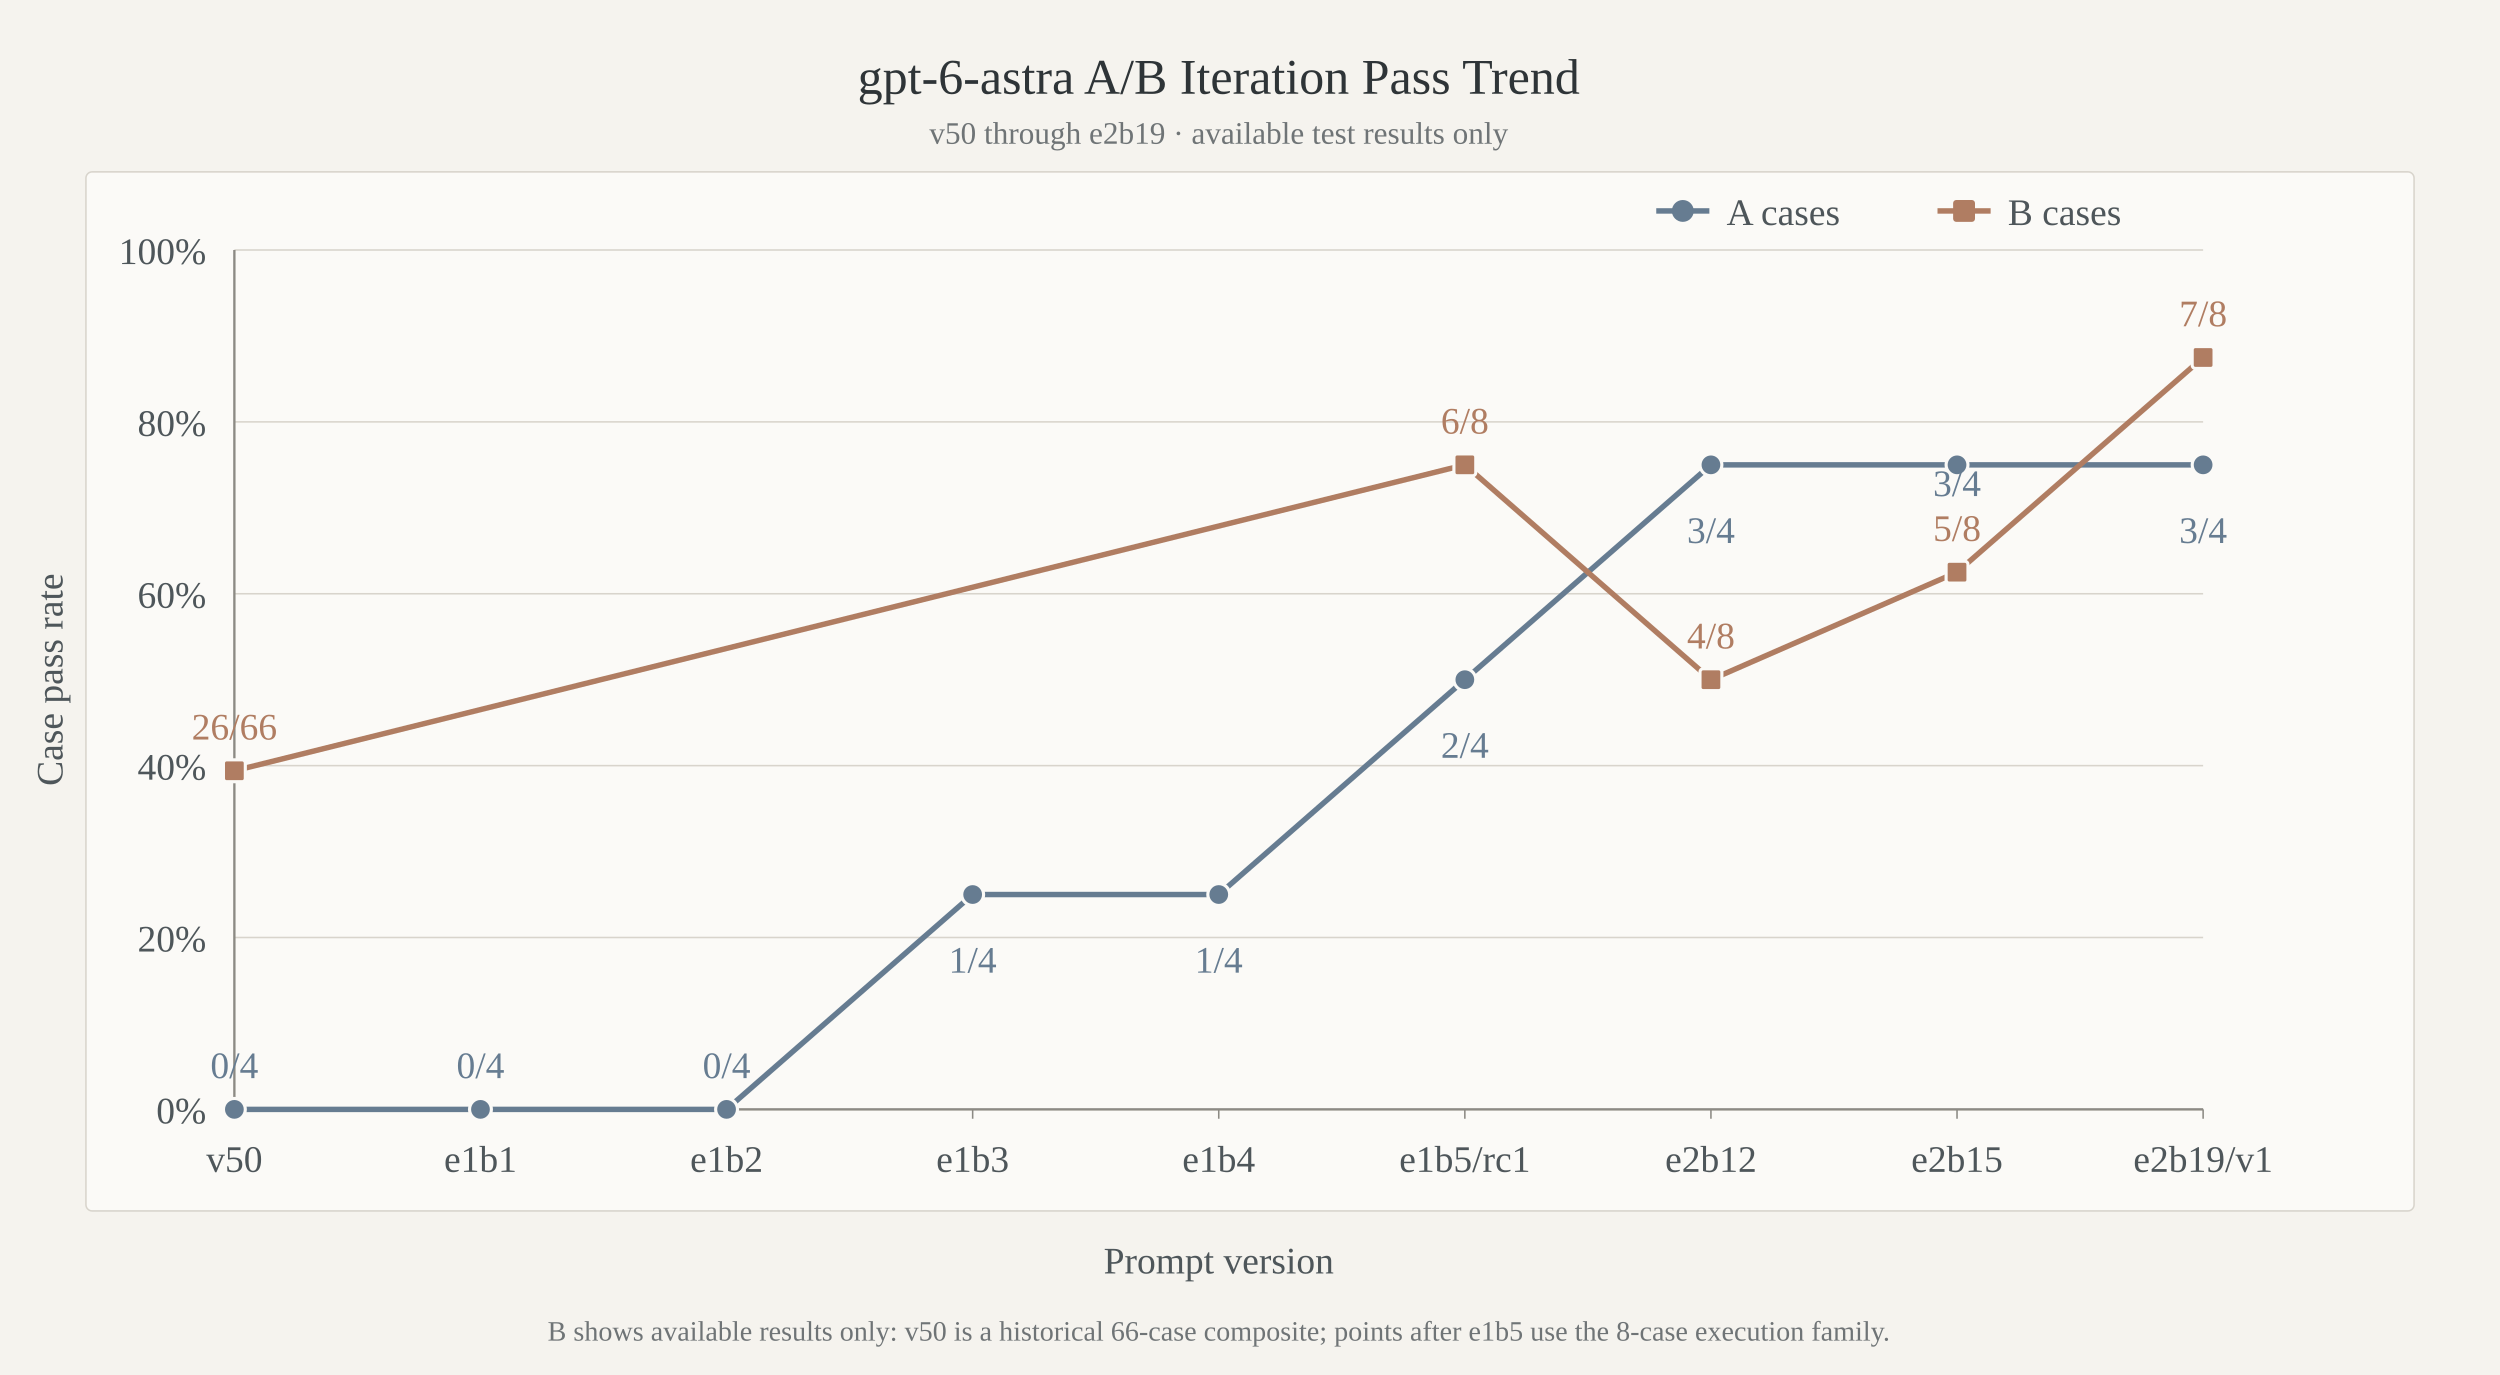
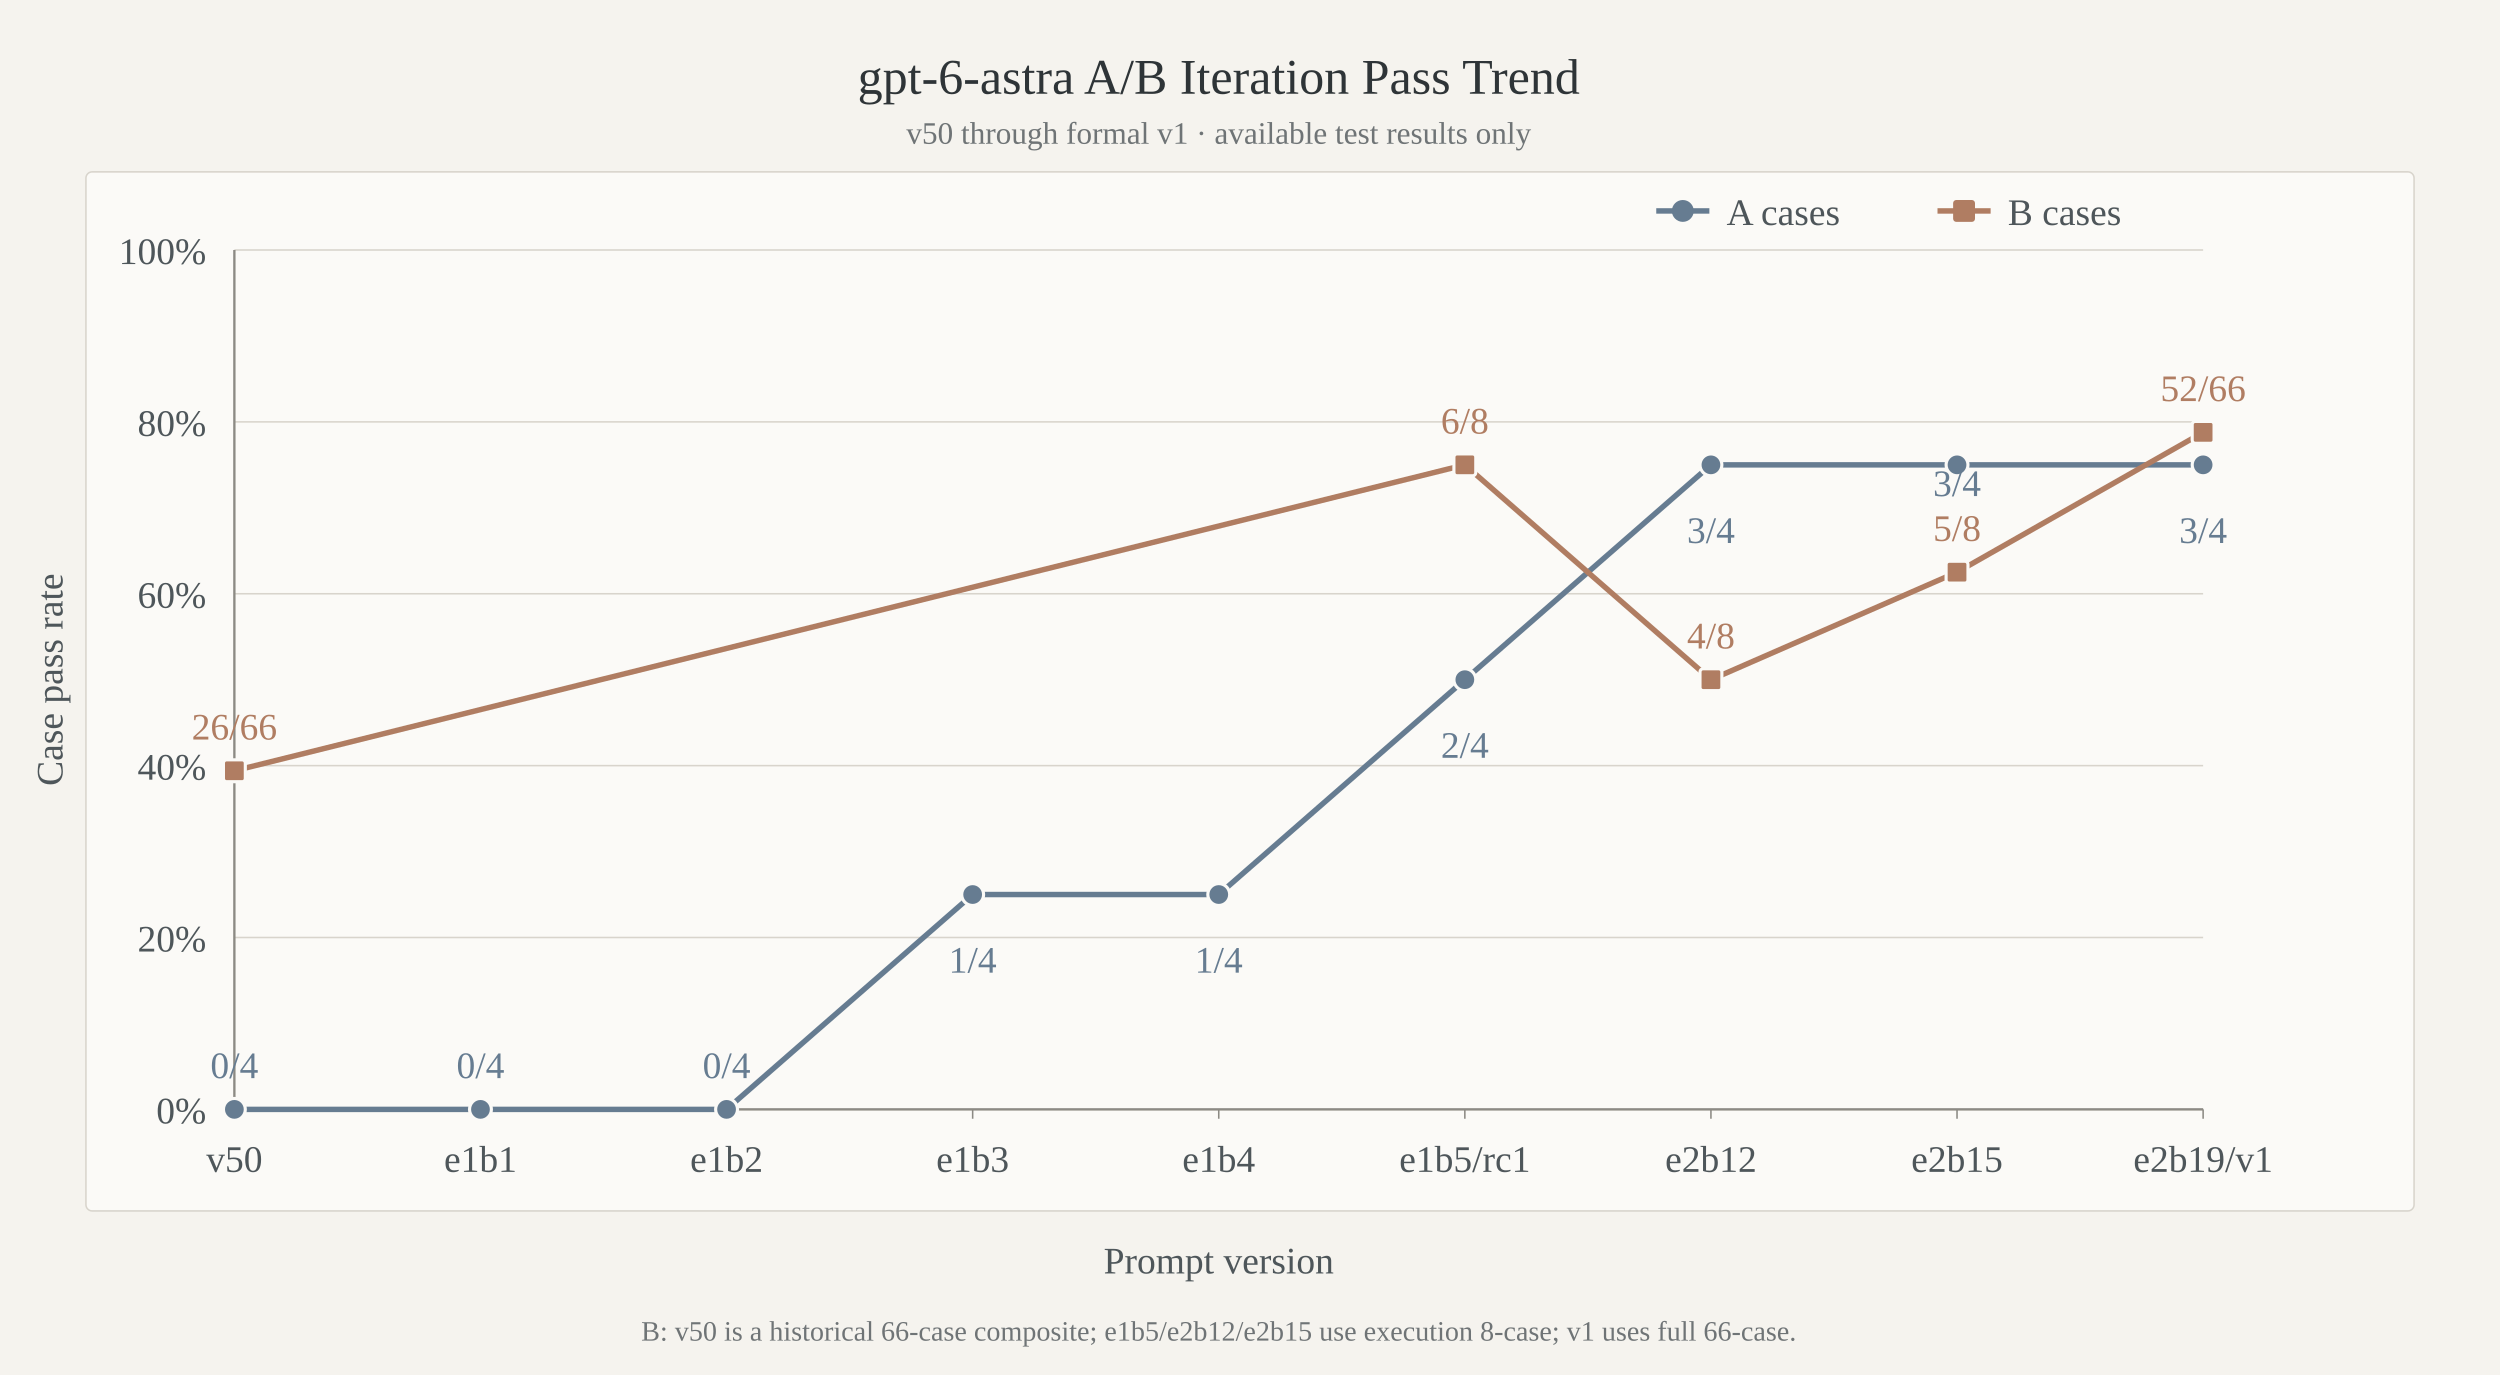
<svg xmlns="http://www.w3.org/2000/svg" width="1600" height="880" viewBox="0 0 1600 880" role="img" aria-labelledby="title desc">
  <rect width="1600" height="880" fill="#F5F3EE" />
  <rect x="55" y="110" width="1490" height="665" rx="4" fill="#FBFAF7" stroke="#D8D4CC" />
  <g font-family="Charter,Georgia,Times New Roman,STSong,Songti SC,Noto Serif CJK SC,serif">
    <text x="780" y="60" text-anchor="middle" font-size="32" font-weight="500" fill="#2E3437">gpt-6-astra A/B Iteration Pass Trend</text>
-     <text x="780" y="92" text-anchor="middle" font-size="20" fill="#6F7476">v50 through e2b19 · available test results only</text>
+     <text x="780" y="92" text-anchor="middle" font-size="20" fill="#6F7476">v50 through formal v1 · available test results only</text>
    <line x1="150" y1="710.0" x2="1410" y2="710.0" stroke="#D8D4CC" stroke-width="1" />
    <text x="132" y="719.0" text-anchor="end" font-size="24" fill="#4E565A">0%</text>
    <line x1="150" y1="600.0" x2="1410" y2="600.0" stroke="#D8D4CC" stroke-width="1" />
    <text x="132" y="609.0" text-anchor="end" font-size="24" fill="#4E565A">20%</text>
    <line x1="150" y1="490.0" x2="1410" y2="490.0" stroke="#D8D4CC" stroke-width="1" />
    <text x="132" y="499.0" text-anchor="end" font-size="24" fill="#4E565A">40%</text>
    <line x1="150" y1="380.0" x2="1410" y2="380.0" stroke="#D8D4CC" stroke-width="1" />
    <text x="132" y="389.0" text-anchor="end" font-size="24" fill="#4E565A">60%</text>
    <line x1="150" y1="270.0" x2="1410" y2="270.0" stroke="#D8D4CC" stroke-width="1" />
    <text x="132" y="279.0" text-anchor="end" font-size="24" fill="#4E565A">80%</text>
    <line x1="150" y1="160.0" x2="1410" y2="160.0" stroke="#D8D4CC" stroke-width="1" />
    <text x="132" y="169.0" text-anchor="end" font-size="24" fill="#4E565A">100%</text>
    <line x1="150" y1="160" x2="150" y2="710" stroke="#8C8A84" stroke-width="1.5" />
    <line x1="150" y1="710" x2="1410" y2="710" stroke="#8C8A84" stroke-width="1.5" />
    <line x1="150.0" y1="710" x2="150.0" y2="716" stroke="#8C8A84" />
    <text x="150.0" y="750" text-anchor="middle" font-size="24" fill="#4E565A">v50</text>
    <line x1="307.5" y1="710" x2="307.5" y2="716" stroke="#8C8A84" />
    <text x="307.5" y="750" text-anchor="middle" font-size="24" fill="#4E565A">e1b1</text>
    <line x1="465.0" y1="710" x2="465.0" y2="716" stroke="#8C8A84" />
    <text x="465.0" y="750" text-anchor="middle" font-size="24" fill="#4E565A">e1b2</text>
    <line x1="622.5" y1="710" x2="622.5" y2="716" stroke="#8C8A84" />
    <text x="622.5" y="750" text-anchor="middle" font-size="24" fill="#4E565A">e1b3</text>
    <line x1="780.0" y1="710" x2="780.0" y2="716" stroke="#8C8A84" />
    <text x="780.0" y="750" text-anchor="middle" font-size="24" fill="#4E565A">e1b4</text>
    <line x1="937.5" y1="710" x2="937.5" y2="716" stroke="#8C8A84" />
    <text x="937.5" y="750" text-anchor="middle" font-size="24" fill="#4E565A">e1b5/rc1</text>
    <line x1="1095.0" y1="710" x2="1095.0" y2="716" stroke="#8C8A84" />
    <text x="1095.0" y="750" text-anchor="middle" font-size="24" fill="#4E565A">e2b12</text>
    <line x1="1252.5" y1="710" x2="1252.5" y2="716" stroke="#8C8A84" />
    <text x="1252.5" y="750" text-anchor="middle" font-size="24" fill="#4E565A">e2b15</text>
    <line x1="1410.0" y1="710" x2="1410.0" y2="716" stroke="#8C8A84" />
    <text x="1410.0" y="750" text-anchor="middle" font-size="24" fill="#4E565A">e2b19/v1</text>
    <text x="780.0" y="815" text-anchor="middle" font-size="24" fill="#4E565A">Prompt version</text>
    <text x="40" y="435" transform="rotate(-90 40 435)" text-anchor="middle" font-size="24" fill="#4E565A">Case pass rate</text>
    <polyline points="150.0,710.0 307.5,710.0 465.0,710.0 622.5,572.5 780.0,572.5 937.5,435.0 1095.0,297.5 1252.5,297.5 1410.0,297.5" fill="none" stroke="#667C91" stroke-width="3.5" stroke-linecap="round" stroke-linejoin="round" />
    <circle cx="150.0" cy="710.0" r="7" fill="#667C91" stroke="#FBFAF7" stroke-width="2" />
    <text x="150.0" y="690.0" text-anchor="middle" font-size="24" font-weight="500" fill="#667C91">0/4</text>
    <circle cx="307.5" cy="710.0" r="7" fill="#667C91" stroke="#FBFAF7" stroke-width="2" />
    <text x="307.5" y="690.0" text-anchor="middle" font-size="24" font-weight="500" fill="#667C91">0/4</text>
    <circle cx="465.0" cy="710.0" r="7" fill="#667C91" stroke="#FBFAF7" stroke-width="2" />
    <text x="465.0" y="690.0" text-anchor="middle" font-size="24" font-weight="500" fill="#667C91">0/4</text>
    <circle cx="622.5" cy="572.5" r="7" fill="#667C91" stroke="#FBFAF7" stroke-width="2" />
    <text x="622.5" y="622.5" text-anchor="middle" font-size="24" font-weight="500" fill="#667C91">1/4</text>
    <circle cx="780.0" cy="572.5" r="7" fill="#667C91" stroke="#FBFAF7" stroke-width="2" />
    <text x="780.0" y="622.5" text-anchor="middle" font-size="24" font-weight="500" fill="#667C91">1/4</text>
    <circle cx="937.5" cy="435.0" r="7" fill="#667C91" stroke="#FBFAF7" stroke-width="2" />
    <text x="937.5" y="485.0" text-anchor="middle" font-size="24" font-weight="500" fill="#667C91">2/4</text>
    <circle cx="1095.0" cy="297.5" r="7" fill="#667C91" stroke="#FBFAF7" stroke-width="2" />
    <text x="1095.0" y="347.5" text-anchor="middle" font-size="24" font-weight="500" fill="#667C91">3/4</text>
    <circle cx="1252.5" cy="297.5" r="7" fill="#667C91" stroke="#FBFAF7" stroke-width="2" />
    <text x="1252.5" y="317.5" text-anchor="middle" font-size="24" font-weight="500" fill="#667C91">3/4</text>
    <circle cx="1410.0" cy="297.5" r="7" fill="#667C91" stroke="#FBFAF7" stroke-width="2" />
    <text x="1410.0" y="347.5" text-anchor="middle" font-size="24" font-weight="500" fill="#667C91">3/4</text>
-     <polyline points="150.0,493.3 937.5,297.5 1095.0,435.0 1252.5,366.2 1410.0,228.8" fill="none" stroke="#B07D62" stroke-width="3.5" stroke-linecap="round" stroke-linejoin="round" />
+     <polyline points="150.0,493.3 937.5,297.5 1095.0,435.0 1252.5,366.2 1410.0,276.7" fill="none" stroke="#B07D62" stroke-width="3.5" stroke-linecap="round" stroke-linejoin="round" />
    <rect x="143.0" y="486.3" width="14" height="14" rx="2" fill="#B07D62" stroke="#FBFAF7" stroke-width="2" />
    <text x="150.0" y="473.3" text-anchor="middle" font-size="24" font-weight="500" fill="#B07D62">26/66</text>
    <rect x="930.5" y="290.5" width="14" height="14" rx="2" fill="#B07D62" stroke="#FBFAF7" stroke-width="2" />
    <text x="937.5" y="277.5" text-anchor="middle" font-size="24" font-weight="500" fill="#B07D62">6/8</text>
    <rect x="1088.0" y="428.0" width="14" height="14" rx="2" fill="#B07D62" stroke="#FBFAF7" stroke-width="2" />
    <text x="1095.0" y="415.0" text-anchor="middle" font-size="24" font-weight="500" fill="#B07D62">4/8</text>
    <rect x="1245.5" y="359.2" width="14" height="14" rx="2" fill="#B07D62" stroke="#FBFAF7" stroke-width="2" />
    <text x="1252.5" y="346.2" text-anchor="middle" font-size="24" font-weight="500" fill="#B07D62">5/8</text>
-     <rect x="1403.0" y="221.8" width="14" height="14" rx="2" fill="#B07D62" stroke="#FBFAF7" stroke-width="2" />
-     <text x="1410.0" y="208.8" text-anchor="middle" font-size="24" font-weight="500" fill="#B07D62">7/8</text>
+     <rect x="1403.0" y="269.7" width="14" height="14" rx="2" fill="#B07D62" stroke="#FBFAF7" stroke-width="2" />
+     <text x="1410.0" y="256.7" text-anchor="middle" font-size="24" font-weight="500" fill="#B07D62">52/66</text>
    <line x1="1060" y1="135" x2="1094" y2="135" stroke="#667C91" stroke-width="3.5" />
    <circle cx="1077" cy="135" r="7" fill="#667C91" />
    <text x="1105" y="144" font-size="24" fill="#4E565A">A cases</text>
    <line x1="1240" y1="135" x2="1274" y2="135" stroke="#B07D62" stroke-width="3.5" />
    <rect x="1250" y="128" width="14" height="14" rx="2" fill="#B07D62" />
    <text x="1285" y="144" font-size="24" fill="#4E565A">B cases</text>
-     <text x="780" y="858" text-anchor="middle" font-size="18" fill="#6F7476">B shows available results only: v50 is a historical 66-case composite; points after e1b5 use the 8-case execution family.</text>
+     <text x="780" y="858" text-anchor="middle" font-size="18" fill="#6F7476">B: v50 is a historical 66-case composite; e1b5/e2b12/e2b15 use execution 8-case; v1 uses full 66-case.</text>
  </g>
</svg>
